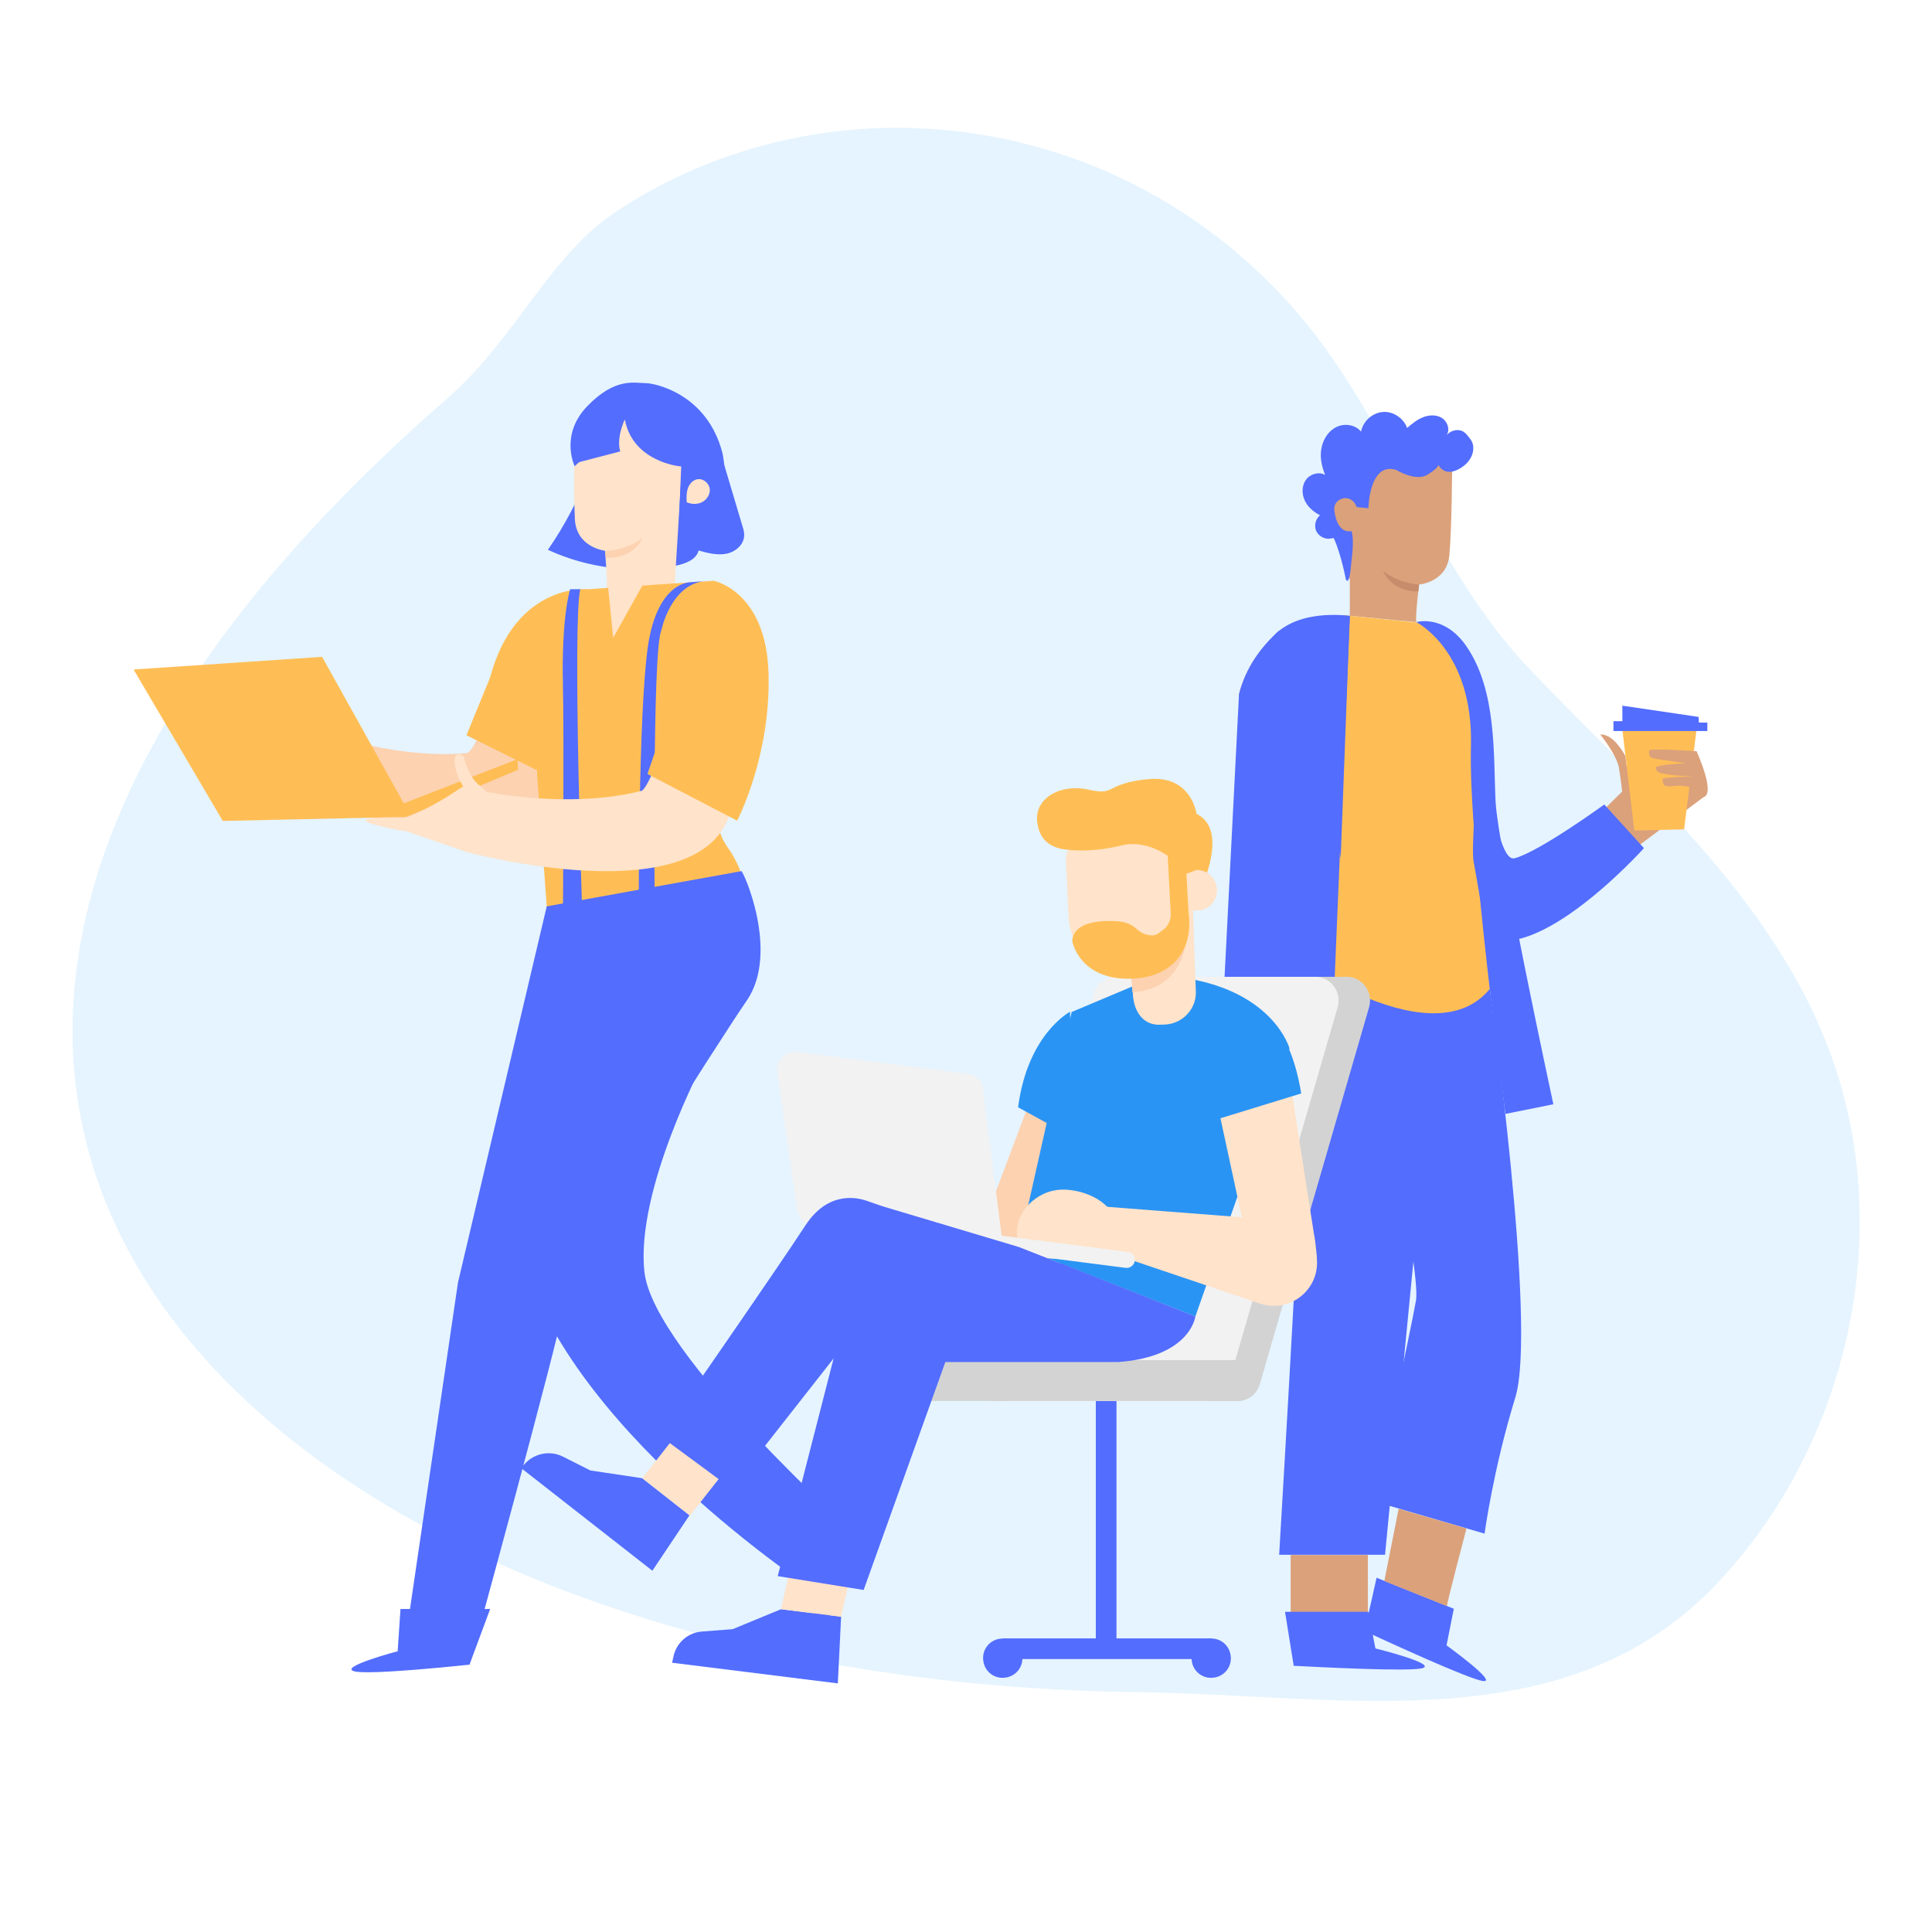
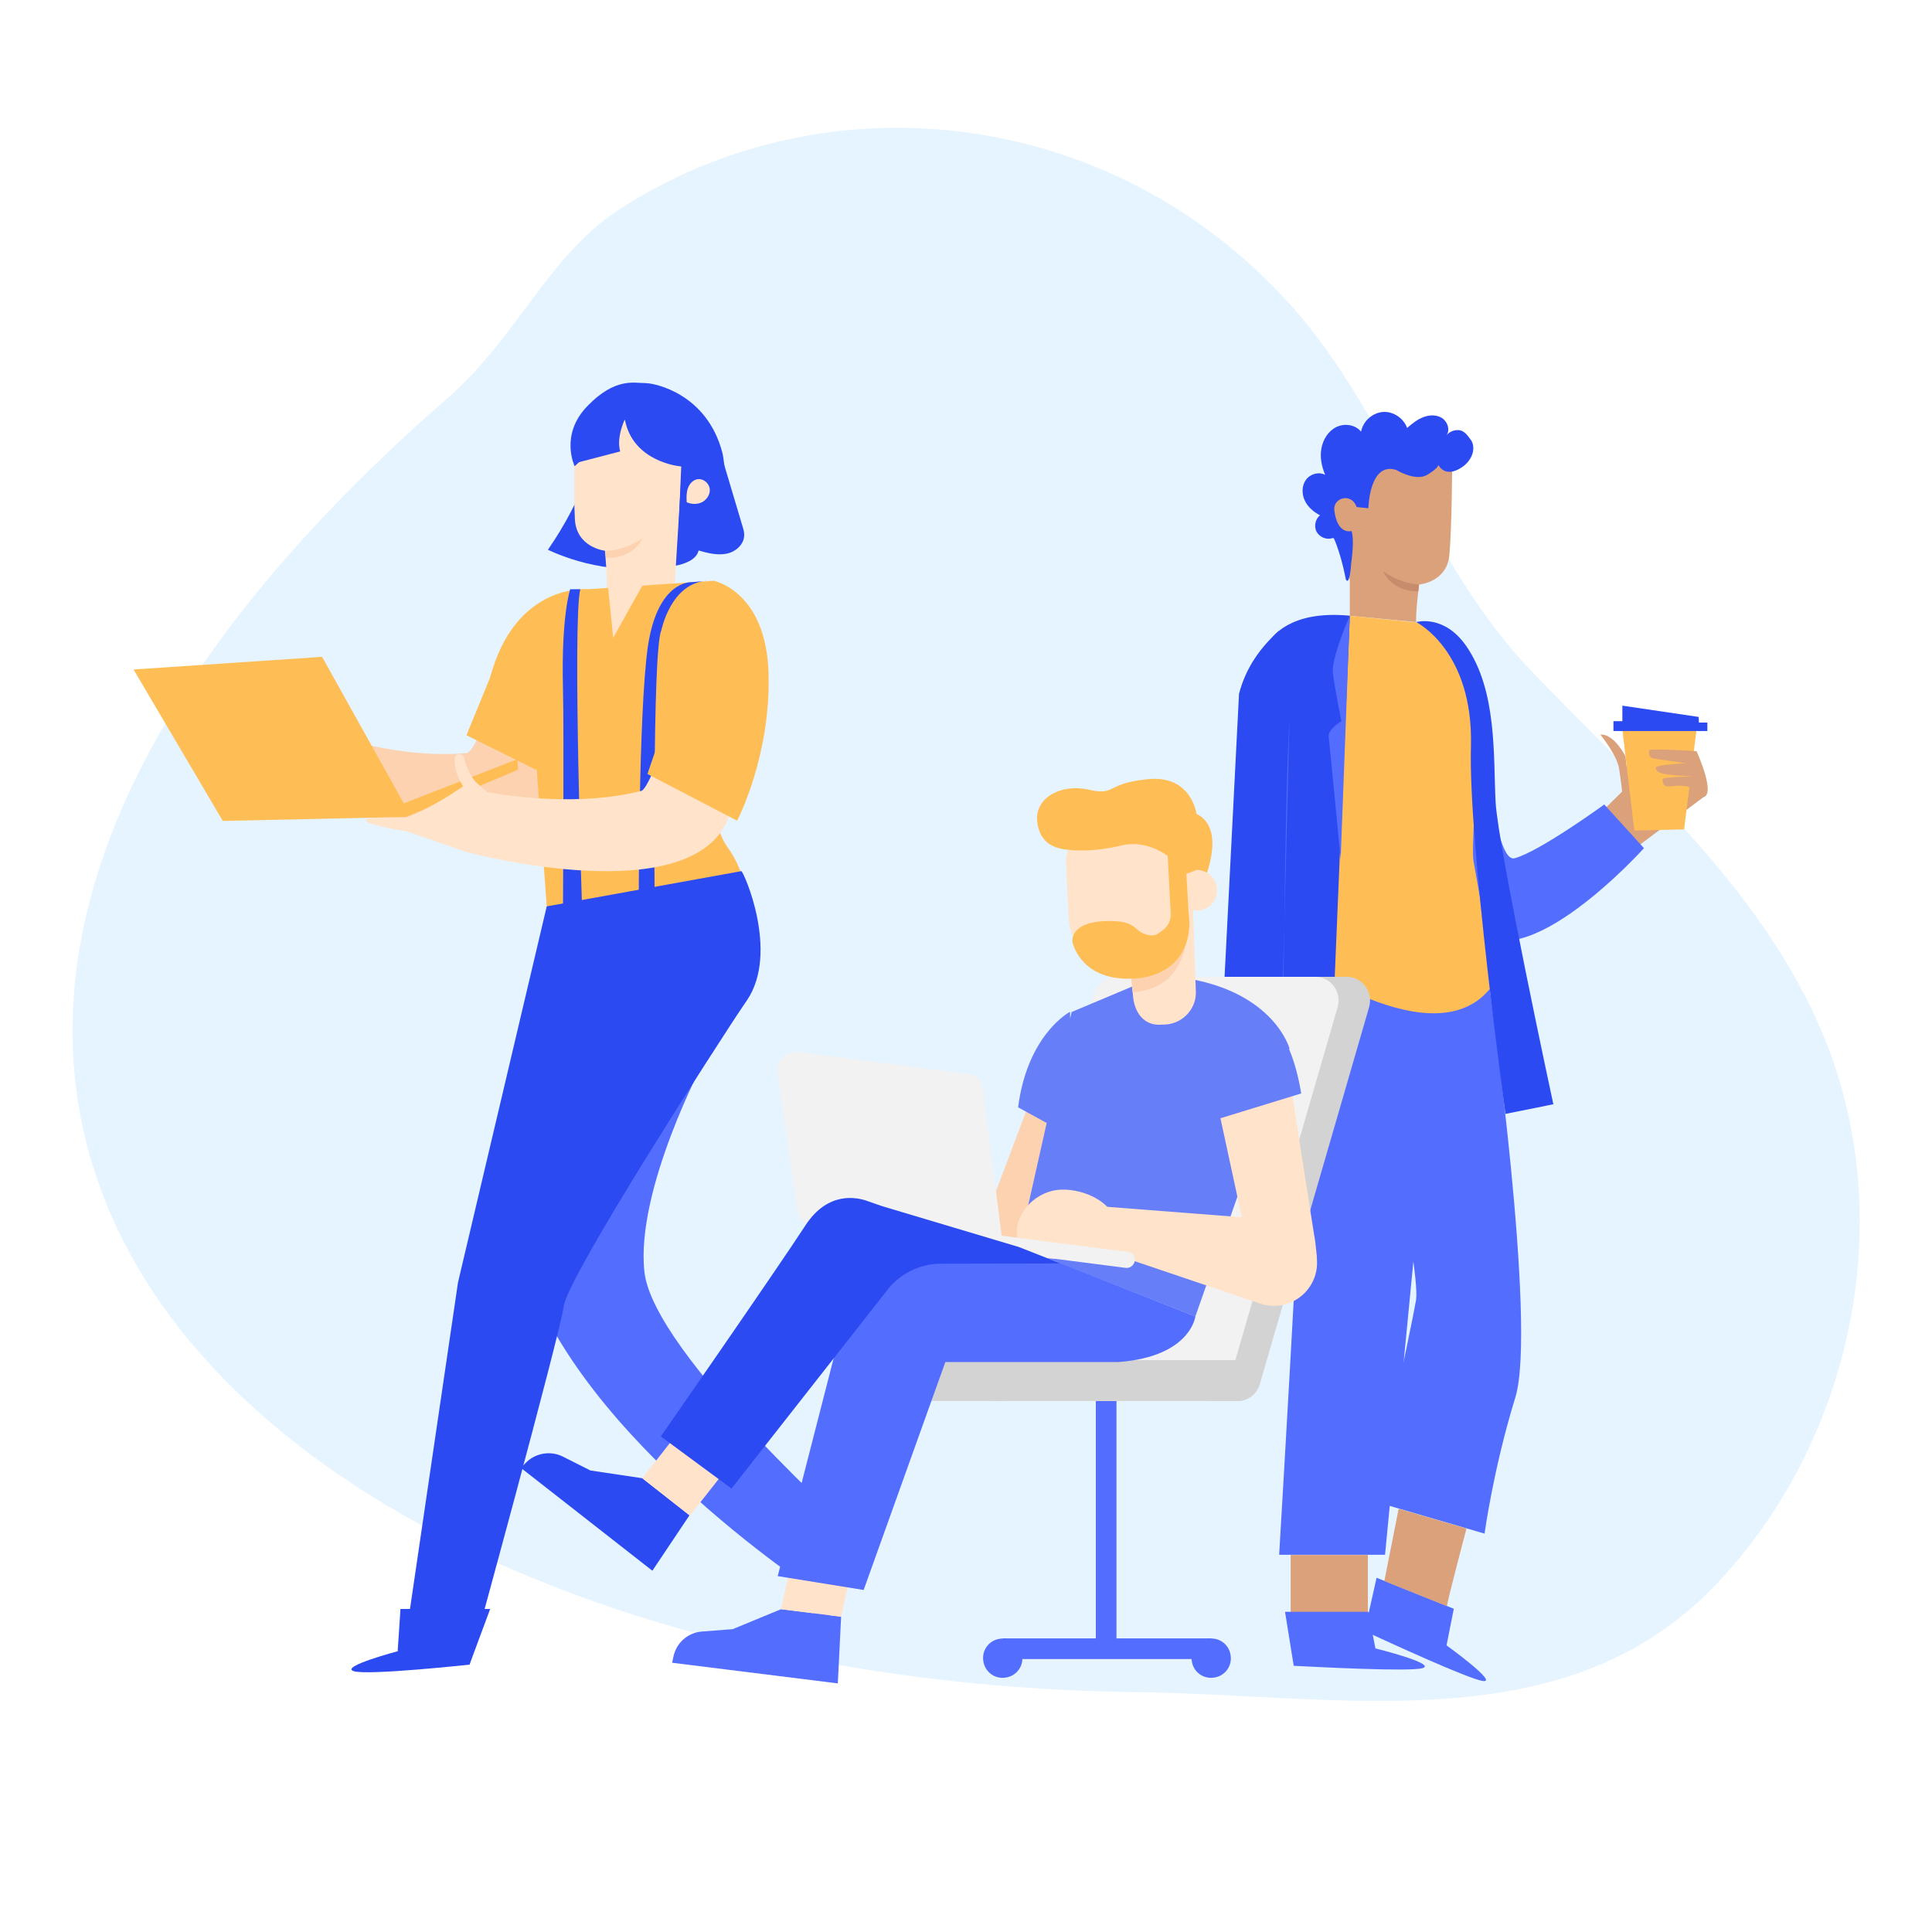
<svg xmlns="http://www.w3.org/2000/svg" version="1.1" id="Layer_1" x="0px" y="0px" viewBox="0 0 823 823" style="enable-background:new 0 0 823 823;" xml:space="preserve">
  <style type="text/css">
	.st0{opacity:0.5;fill:#CCE9FF;}
	.st1{fill:#DBA17B;}
	.st2{fill:#FFBE55;}
- 	.st3{fill:#536DFE;}
+ 	.st3{fill:#2c4af1;}
	.st4{fill:#536DFE;}
	.st5{fill:#FFE3CA;}
	.st6{fill:#C68C6B;}
	.st7{fill:#FF957E;}
	.st8{fill:#FCD2B1;}
	.st9{fill:#FFD584;}
	.st10{fill:none;stroke:#FFECD3;stroke-width:0.1;stroke-miterlimit:10;}
	.st11{fill:#D3D3D3;}
	.st12{fill:#F2F2F2;}
- 	.st13{fill:#2A94F4;}
+ 	.st13{fill:#677EF9;}
</style>
  <g>
    <path class="st0" d="M262.8,89.9c87.1-57.4,209.5-45.7,286.5,39.5c42.1,46.6,59.2,110.7,102.9,156.3   c49.2,51.3,108,101.2,130.3,171.2c23.7,74.4,2.9,159.7-50.1,216.6c-64.5,69.2-159.3,48.4-248.9,47.3   c-366.9-4.6-639.6-249.5-292.6-551.4C219.9,144,234,108.8,262.8,89.9z" />
    <path class="st1" d="M716.6,310.8c-1.9,0.6-11.9,8-11.9,8l-11.8,7.6l-0.5-4.3c0,0-4.8-9.6-10.7-9.2c0,0,7.1,8.7,8,14.5   c0.9,5.8,1.3,9.8,1.3,9.8h0l-7.8,7.7l13,16.7l30.5-22.8C726.7,338.8,718.5,310.2,716.6,310.8z" />
    <polygon class="st2" points="722.7,310.8 717.4,353.3 696.2,353.8 691.1,310.8  " />
    <polyline class="st3" points="727.3,311.4 687.3,311.4 687.3,307.2 691.1,307.2 691.1,300.6 723.6,305.4 723.7,307.8 727.3,307.8    727.3,311.9  " />
    <path class="st1" d="M724.6,339.6c7.4,0.7-1.9-19.6-1.9-19.6s-20-1.4-20.2-0.3c-0.2,1.1-0.1,2.9,1.5,3.3c1.6,0.4,14.1,2.1,14.1,2.1   s-13,0.6-12.8,2c0.4,2.1,1.9,2.3,5.8,2.9c3.3,0.5,10.5,0.7,10.5,0.7s-13.7,0.3-13.4,1.2c0.3,0.9-0.6,3.7,4.1,3   C723,333.5,724.6,339.6,724.6,339.6z" />
    <path class="st4" d="M634.6,421.3c0,0,20.3,143.5,10.9,174c-9.4,30.5-13.1,58-13.1,58l-47.2-13.8c0,0,15.6-71.8,18-85.6   c2.3-13.8-21.8-125.9-21.8-125.9L634.6,421.3z" />
    <path class="st4" d="M612.3,431.6l-22.3,230.7h-45.1c0,0,14.6-244.2,12-246.3C554.3,414.1,612.3,431.6,612.3,431.6z" />
    <path class="st4" d="M630.1,291c0,0,4.8,77.4,15.1,74.6c10.4-2.7,38.2-22.9,38.2-22.9l16.9,18.6c0,0-51.5,57.3-72.7,33.9   C606.5,371.7,630.1,291,630.1,291z" />
    <path class="st4" d="M616.2,700.9l3.1-15.6l-32.9-13.2l-5.2,23.2l1.8,0.3c7.4,3.4,43.3,20,48.9,20.5   C638.1,716.7,616.2,700.9,616.2,700.9z" />
    <g>
      <path class="st5" d="M538,473.8l3.6,5.2c0,0,1.7,3.5,5.9,8.8c1.1,1.4,2.4,2.6,3.9,3.5c1.8,1.1,4.3,2.5,5.9,2.9    c2,0.4,2.4,3,0.7,3.8c-1.7,0.7-7.1-0.3-12.3-4.3c-5.2-3.9-2.8,6-1.9,9.7c0.8,3.6,2.8,15,1.9,16.2c-1.3,1.7-3.4,0.5-4.1-3.1    c-0.7-3.7-3.7-14.5-5.6-13.9c-1.9,0.5,2.5,19,2.5,19s1.6,3.8-0.6,4.5c-3.9,1.2-7.2-18.8-7.4-20.7c-0.2-1.3-2.3-0.8-2,0.6    c0.3,1.5,4.8,18.3,0.9,19.6c-3.1,1-2.8-16.4-5.7-19.4c-2.9-3,1.2,13.2-1.8,14c-1.1,0.3-2,0.4-3-9.3c-1-9.9,0.6-37,0.6-37l18.8,0.2    " />
    </g>
    <path class="st1" d="M603.3,265c-0.4-3.1,1.2-16,1.2-16s11.8-0.9,12.9-12.5c1.1-11.7,1.2-38.7,1.2-38.7l-21.1-11.2l-24.2,17.1   l-5.5,12.8L575,247l0,15.3L603.3,265z" />
    <path class="st6" d="M604.5,249c0,0-7.9-0.2-15.3-5.7c0,0,3.2,8.7,15,8.6L604.5,249z" />
    <path class="st3" d="M568.2,229.3c3.2,7.1,5.1,17.5,5.1,17.5c1.7,3.2,2.3-7,2.3-7s1.5-9.8,0.1-13.6c0,0-6,1.9-7.3-8.8   c-0.7-5.3,7.3-7.8,9.5-1.4l5,0.5c0,0,0.4-20,11.9-16.3c0,0,8.3,5.1,13.3,2c5-3.1,4.6-4.2,4.6-4.2s2.4,5.3,8.8,1.8   c6.4-3.5,7.2-9.6,5-12.5c-1.3-1.7-2.5-3.6-4.6-4c-2.1-0.4-4.4,0.5-5.7,2.1c1.6-2.3,0.5-5.7-1.9-7.3c-2.3-1.5-5.4-1.4-8-0.4   c-2.6,1-4.8,2.8-6.9,4.6c-1.5-4.2-6-7.2-10.4-6.8c-4.5,0.4-8.4,4-9.2,8.4c-2.4-3-7-3.7-10.5-2s-5.7,5.3-6.4,9.1   c-0.7,3.8,0.1,7.7,1.6,11.3c-2.7-1.5-6.4-0.4-8.2,2.1c-1.8,2.5-1.8,6-0.5,8.8s3.8,4.9,6.5,6.3c-2,1.6-2.7,4.8-1.4,7.1   c1.3,2.3,4.3,3.5,6.7,2.6" />
    <path class="st2" d="M527.8,295.7c0,0,8.1-37.3,47.2-33.4c35.8,3.6,35.8,3.6,35.8,3.6s24.6,10.4,21.1,39.7   c-3.4,29.3-5.1,56.1-4.2,61.2c0.9,5.2,9.5,51.3,6.9,54.5c-25.8,31.4-91.7-18.7-91.7-18.7L527.8,295.7z" />
    <path class="st3" d="M575,262.3l-9.1,217.9l-27.1-14.7l2.8-193.3C541.6,272.2,548.9,259.7,575,262.3z" />
    <path class="st3" d="M518.5,477.7l9.3-182.1c2.9-11.2,9.1-19.8,17.1-27v211.5L518.5,477.7z" />
    <path class="st3" d="M603.3,265c0,0,24.4,12.1,23.3,53c-1.2,40.9,14.7,156.5,14.7,156.5l20.4-4.1c0,0-23.6-109.6-24.6-128.8   c-1-19.6,0.7-47.3-12.5-66.4C615.1,261.5,603.3,265,603.3,265z" />
    <path class="st4" d="M575,262.3c0,0-8,18-7.2,24.5c0.8,6.6,3.6,20.4,3.6,20.4s-5.9,3.6-5.4,6.7c0.4,3.1,5.1,52.1,5.1,52.1   L575,262.3z" />
    <g>
      <path class="st4" d="M544.9,480.2c2.5-44,1.9-129.4,4.4-173.5" />
    </g>
    <path class="st1" d="M616.4,684.2c-0.4-0.2,8.3-33.1,8.3-33.1l-28.9-8.4l-6.1,30.8L616.4,684.2z" />
    <rect x="549.8" y="662.4" class="st1" width="32.9" height="25.8" />
    <path class="st4" d="M585.9,702.2l-3-15.6h-35.5l3.7,23l1.9,0.1c8.1,0.4,47.6,2.5,53,0.9C612.2,708.7,585.9,702.2,585.9,702.2z" />
    <g>
      <path class="st3" d="M307.9,196c2.8,9.4,5.6,18.8,8.4,28.2c0.4,1.3,0.8,2.6,0.7,3.9c-0.1,4-3.8,7.1-7.7,7.8    c-3.9,0.7-7.9-0.3-11.7-1.4c-1,4-5.8,5.7-9.9,6.5c-18.2,3.4-37.5,1-54.3-6.8c7.2-10.4,13.1-21.6,17.5-33.5    c14.3,0.6,28.6,1.3,42.9,1.9c2.5,0.1,5.1,0.2,7.5-0.6c2.4-0.9,4.5-2.9,4.7-5.4" />
    </g>
    <path class="st7" d="M141.9,319.7l-4.2-4.9c0,0-3-2.5-7.3-8.1c-1.1-1.4-1.9-3.1-2.5-4.8c-0.7-2.1-1.5-4.9-1.4-6.6   c0.1-2.1-2.4-3.1-3.6-1.6c-1.2,1.5-1.4,7.2,1.2,13.3c2.6,6.1-6.7,1.3-10.1-0.5c-3.4-1.7-14.2-6.5-15.6-5.9c-2,0.9-1.4,3.2,2.1,4.9   c3.5,1.7,13.4,7.3,12.5,9c-1,1.7-18.2-7.2-18.2-7.2s-3.4-2.5-4.6-0.5c-2.2,3.6,16.9,11.8,18.7,12.5c1.3,0.5,0.3,2.5-1.1,1.8   c-1.4-0.6-17-9.3-19.3-5.7c-1.7,2.8,15.6,6.9,17.8,10.5c2.2,3.6-12.8-4.4-14.4-1.7c-0.6,1-0.9,1.9,8.5,5.2   c9.5,3.4,36.9,8.6,36.9,8.6l4.4-18.8" />
    <path class="st8" d="M219.2,275.3c0,0-15.6,45.1-20.4,45.5c-32.9,3-68.7-11.2-68.7-11.2l-9,25.4c0,0,93.2,41.7,113.2,1.5   c21.3-42.6,20.2-49.3,20.2-49.3L219.2,275.3z" />
    <path class="st4" d="M221.3,530.3C238,607,347.8,678.3,347.8,678.3l18.7-22.9c0,0-88.3-78.7-92-113.7c-3.8-35,25.5-89.9,25.5-89.9   l-30.4-12.9L221.3,530.3z" />
    <path class="st5" d="M258.4,251c0.5-3.2-0.7-16.4-0.7-16.4s-12.1-1.3-12.8-13.3c-0.7-12,0-39.6,0-39.6l22-10.8l24.2,18.3l-3.7,59.9   L258.4,251z" />
    <path class="st3" d="M289.4,198.6c0,0-19.8-1.9-23.2-19.8l-21.4,19.8c0,0-6.5-13.3,5.4-25.6c11.9-12.3,20-9.8,24.7-9.8   c4.3,0,26.3,4.7,32.8,29.6c0.5,1.8,0.9,6.3,1.2,8.3L289.4,198.6z" />
    <path class="st8" d="M257.8,234.7c0,0,8.1,0.1,15.9-5.4c0,0-3.6,8.8-15.6,8.3L257.8,234.7z" />
    <path class="st2" d="M232.9,386.1c0,4.3,1.5,10.2,1.5,10.2l85,24.5c0,0,6.1-38.4-9.4-59.8c-7.1-9.8-5.5-23.6-2.6-35.4l10-40.3   L304,247.4l-53.5,3.6c0,0-31-3.1-41.8,37.9l19.9,29.9l0.2,11.3L232.9,386.1z" />
    <path class="st3" d="M315.8,371.1c0.9,0,16.3,34.5,2.4,55c-1.3,1.9-4.5,6.6-8.8,13.3c-20.6,31.6-67.6,105.9-69.2,116.8   c-1.9,13.2-39.9,151.7-39.9,151.7l-28.3-4.5l23.1-157.1l37.8-160.2L315.8,371.1z" />
    <path class="st3" d="M266.7,177.4c0,0-4.4,8.5-2.5,14.9l-19.2,5C245,197.2,240.6,172.9,266.7,177.4z" />
    <path class="st3" d="M307.9,199.3c0,0,2.2,27.6-19.1,32.5l1.4-33.3L307.9,199.3z" />
    <polygon class="st2" points="220.7,327.9 173,348 94.9,349.7 56.9,285.2 137.2,279.8 172,342.2 220.4,323.4  " />
    <path class="st9" d="M304,247.4" />
    <polygon class="st2" points="212.1,280.5 198.7,313.2 228.7,328.1 231.5,299.5  " />
    <polygon class="st5" points="269.9,245 259,249.7 261.2,271.7 275,247  " />
    <g>
      <path class="st10" d="M223.6,315.6" />
    </g>
    <g>
      <path class="st3" d="M169.4,703.4c0,0-24.9,6.6-18.7,8.5c6.2,1.9,49.3-2.8,49.3-2.8l1.4-4.9L169.4,703.4z" />
      <polygon class="st3" points="200,709.1 208.8,685.4 170.6,685.4 169.4,703.4   " />
    </g>
    <g>
      <path class="st4" d="M348.1,679.9c0,0-6.3,25-1.6,20.5c4.6-4.5,21.6-44.4,21.6-44.4l-3.6-3.6L348.1,679.9z" />
      <polygon class="st4" points="368,656 351.5,636.8 333,670.1 348.1,679.9   " />
    </g>
    <path class="st5" d="M292.5,213.7c-0.1-2-0.1-4.1,0.6-5.9c0.7-1.9,2.3-3.5,4.3-3.7c2.3-0.2,4.5,1.7,4.9,3.9c0.4,2.3-1,4.6-3,5.8   c-2,1.1-4.5,1.1-6.7,0.2" />
    <path class="st3" d="M278.9,387.7c0,0-1.1-110.7,2.8-119.1c0,0,4.1-20.8,20-21.2l-7.1,0.6c0,0-14.4-1-18.6,27.3   c-4.1,28.3-3.9,113.3-3.9,113.3L278.9,387.7z" />
    <path class="st3" d="M248.1,391.6c0,0-4.3-127.2-0.9-140.6h-4.3c0,0-3.8,10.9-3.1,41.4c0.5,18.3,0,99.2,0,99.2H248.1z" />
    <path class="st5" d="M197.4,335.2c0,0-20.8,13.2-25.4,13.1c-4.5-0.1-17.6-0.4-16.2,1.4c1.4,1.8,16.2,4.3,16.2,4.3L197.4,335.2z" />
    <path class="st5" d="M198.9,363c0,0,98.5,26.5,112-16.3c14.3-45.4,14.5-33.6,14.5-33.6l-30.9-29.8c0,0-16.6,52.4-21.3,53.6   c-25.9,6.6-55.3,2.4-65.7,0.5c-1.2-1-2.5-2.1-4.1-3.6c-1.3-1.2-2.4-2.7-3.2-4.3c-1-2-2.2-4.6-2.4-6.3c-0.3-2.1-2.9-2.7-3.8-1.1   c-0.9,1.6-0.3,7.3,3.3,12.9c0,0-23.5,15.1-25.4,18.7L198.9,363z" />
    <path class="st2" d="M304,247.4c0,0,22.5,4.3,23.4,39.7c0.9,35.4-13.4,62.5-13.4,62.5l-38.2-19.9L304,247.4" />
    <path class="st11" d="M500.2,596.8H397c-4.8,0-8.7-3.9-8.7-8.7l0,0c0-4.8,3.9-8.7,8.7-8.7h103.1c4.8,0,8.7,3.9,8.7,8.7l0,0   C508.9,592.9,505,596.8,500.2,596.8z" />
    <g>
      <rect x="467.2" y="658" transform="matrix(6.123234e-17 -1 1 6.123234e-17 -230.7718 1173.927)" class="st4" width="8.8" height="88.8" />
      <path class="st4" d="M435.4,705c0.8,4.6-2.3,8.9-6.9,9.6c-4.6,0.8-8.9-2.3-9.6-6.9c-0.8-4.6,2.3-8.9,6.9-9.6    C430.4,697.3,434.7,700.4,435.4,705z" />
      <rect x="466.8" y="591.1" class="st4" width="8.8" height="110.4" />
      <path class="st4" d="M524.2,705c0.8,4.6-2.3,8.9-6.9,9.6c-4.6,0.8-8.9-2.3-9.6-6.9c-0.8-4.6,2.3-8.9,6.9-9.6    C519.2,697.3,523.5,700.4,524.2,705z" />
    </g>
    <path class="st11" d="M527.2,596.8h-97.4c-6.6,0-11.4-6.5-9.5-13l46.5-160.4c1.2-4.3,5.1-7.3,9.5-7.3h97.4c6.6,0,11.4,6.5,9.5,13   l-46.5,160.4C535.5,593.9,531.6,596.8,527.2,596.8z" />
    <path class="st12" d="M513.8,596.8h-84.9c-6.6,0-11.4-6.5-9.5-13l46.5-160.4c1.2-4.3,5.1-7.3,9.5-7.3h84.9c6.6,0,11.4,6.5,9.5,13   l-46.5,160.4C522.1,593.9,518.2,596.8,513.8,596.8z" />
    <path class="st11" d="M527.2,596.8H424c-4.8,0-8.7-3.9-8.7-8.7l0,0c0-4.8,3.9-8.7,8.7-8.7h103.1c4.8,0,8.7,3.9,8.7,8.7l0,0   C535.9,592.9,532,596.8,527.2,596.8z" />
    <polygon class="st8" points="441.9,460.6 419,521.5 424.4,533.4 455.3,528 464.1,462.9  " />
    <path class="st13" d="M455.8,431c0,0-18.1,9.5-22.1,40.7l23.9,13.1L455.8,431z" />
    <path class="st13" d="M485,419.1l-28.5,12L434,531.2l75.2,29.6l40.1-114.2c0,0-6.5-23.8-44.1-29.9L485,419.1z" />
    <path class="st5" d="M561,536.6c0-1.3-0.8-9.2-1.2-10.5l-12.4-79.3c-2.4-10.9-14.6-16.4-24.3-11c-7.2,4-10.4,12.5-7.6,20.2   l14.7,68.1L561,536.6z" />
    <path class="st5" d="M544.1,519.7l-83.9-6.5L456,528l80.8,27.3c12.4,4.2,25.1-5.6,24.2-18.7l0,0   C560.4,527.6,553.2,520.4,544.1,519.7z" />
    <path class="st13" d="M539,433.4c0,0,10.7,4.6,15.3,32.4l-37.8,11.6c0,0-24.7-27.7,1.7-46.2L539,433.4z" />
    <path class="st5" d="M433.9,528.9c3.1,8.2,18.6,8.6,26.9,5.5c8.2-3.1,16.7-7.8,13.6-16.1c-3.1-8.2-16.8-13.1-25.8-11.1   C437.7,509.7,430.8,520.6,433.9,528.9z" />
    <path class="st12" d="M479.6,540.1l-59.9-7.7l0.9-6.8l59.9,7.7c1.9,0.2,3.2,1.9,2.9,3.8l0,0C483.1,539,481.4,540.3,479.6,540.1z" />
    <path class="st12" d="M427.6,533.4l-79.4-10.2c-4.6-0.6-8.2-4.1-8.8-8.7l-8.3-57.6c-0.7-5.1,3.6-9.5,8.7-8.8l72.9,9.4   c3.1,0.4,5.5,2.8,5.9,5.8L427.6,533.4z" />
    <path class="st4" d="M332.7,685.5l-20.6,8.5l-13,1c-6,0.4-11,4.8-12.2,10.6l-0.6,2.7l70.6,8.8l1.4-28.4L332.7,685.5z" />
    <polygon class="st5" points="358.3,688.7 365.2,657.8 339.7,654.3 332.7,685.5  " />
    <path class="st4" d="M509.2,560.8c0,0-2,17.1-32.7,19.4h-73.8l-34.8,97.1l-36.6-5.9l36.6-142.6l83.9,9.3L509.2,560.8z" />
    <path class="st3" d="M273.6,629.7l-22.1-3.3l-11.7-5.9c-5.4-2.7-11.9-1.5-16,2.8l-1.9,2l56,43.8l15.8-23.6L273.6,629.7z" />
    <polygon class="st5" points="293.9,645.6 313.1,621.2 292.9,605.1 273.6,629.7  " />
    <path class="st3" d="M434,531.2l-56.9-17c-2.4-0.7-4.7-1.6-7.1-2.4c-4.9-1.9-17.3-4.5-26.9,10.2c-12.3,18.9-61.6,89.9-61.6,89.9   l30.1,22.2l65.7-83.7c5.5-7.6,14.3-12.1,23.7-12.1l50.8-0.1L434,531.2z" />
    <path class="st2" d="M507.2,387.9c1-1.9,18.6-33.3,2.5-41.2c0,0-2.1-16.6-20.6-14.8c-18.5,1.8-13.5,7.2-25.3,4.5   c-11.8-2.7-22.9,3.4-22,13.3c0.9,9.9,8.4,14.1,22,11.7c13.6-2.4,24.4-0.6,24.4-0.6l11.4,3.3L507.2,387.9z" />
    <g>
      <path class="st5" d="M509.4,421.9L508,382l-27.6,9.8l2.2,32c0.5,7.4,4.6,13.2,12,12.7l2.3-0.1    C504.3,435.7,509.9,429.3,509.4,421.9z" />
    </g>
    <path class="st8" d="M505.6,387.5c0,0,5.2,33.3-23.2,35.2l-1.3-15.8L505.6,387.5z" />
    <path class="st5" d="M482.2,415.3l1,0c14.2-0.7,25.1-12.7,24.4-26.9l-1.4-29c-0.2-3.7-3.3-6.5-7-6.3l-33.8,1.6   c-6.5,0.3-11.6,5.9-11.3,12.4l1.1,23.7C456,405,468,415.9,482.2,415.3z" />
    <path class="st5" d="M501.1,379.7c0.2,4.8,4.3,8.5,9.1,8.2c4.8-0.2,8.5-4.3,8.2-9.1c-0.2-4.8-4.3-8.5-9.1-8.2   C504.6,370.8,500.9,374.9,501.1,379.7z" />
    <path class="st2" d="M497,356.5l1.7,32.3c0.2,2.9-1,5.9-3.5,7.5c-1.5,1.1-2.7,2.5-5.4,2.1c-7.7-1.1-4.1-6.8-19.8-6   c-14.3,0.8-13.2,8.7-13.2,8.7s2.8,15.1,22.4,15.8c19.6,0.7,29.4-11.7,27.1-28.2l-1.9-34.1L497,356.5z" />
    <path class="st2" d="M455.1,362c0,0,9.1,1.4,22.4-1.8c13.2-3.3,23.7,7.4,23.7,7.4s2.8,4.9,3.5,4.8c0.7-0.1,4.7-1.7,4.7-1.7   l-0.2-14.9l-9.7-7.6l-26.9-1.1l-15.9,3.5L455.1,362z" />
  </g>
</svg>
